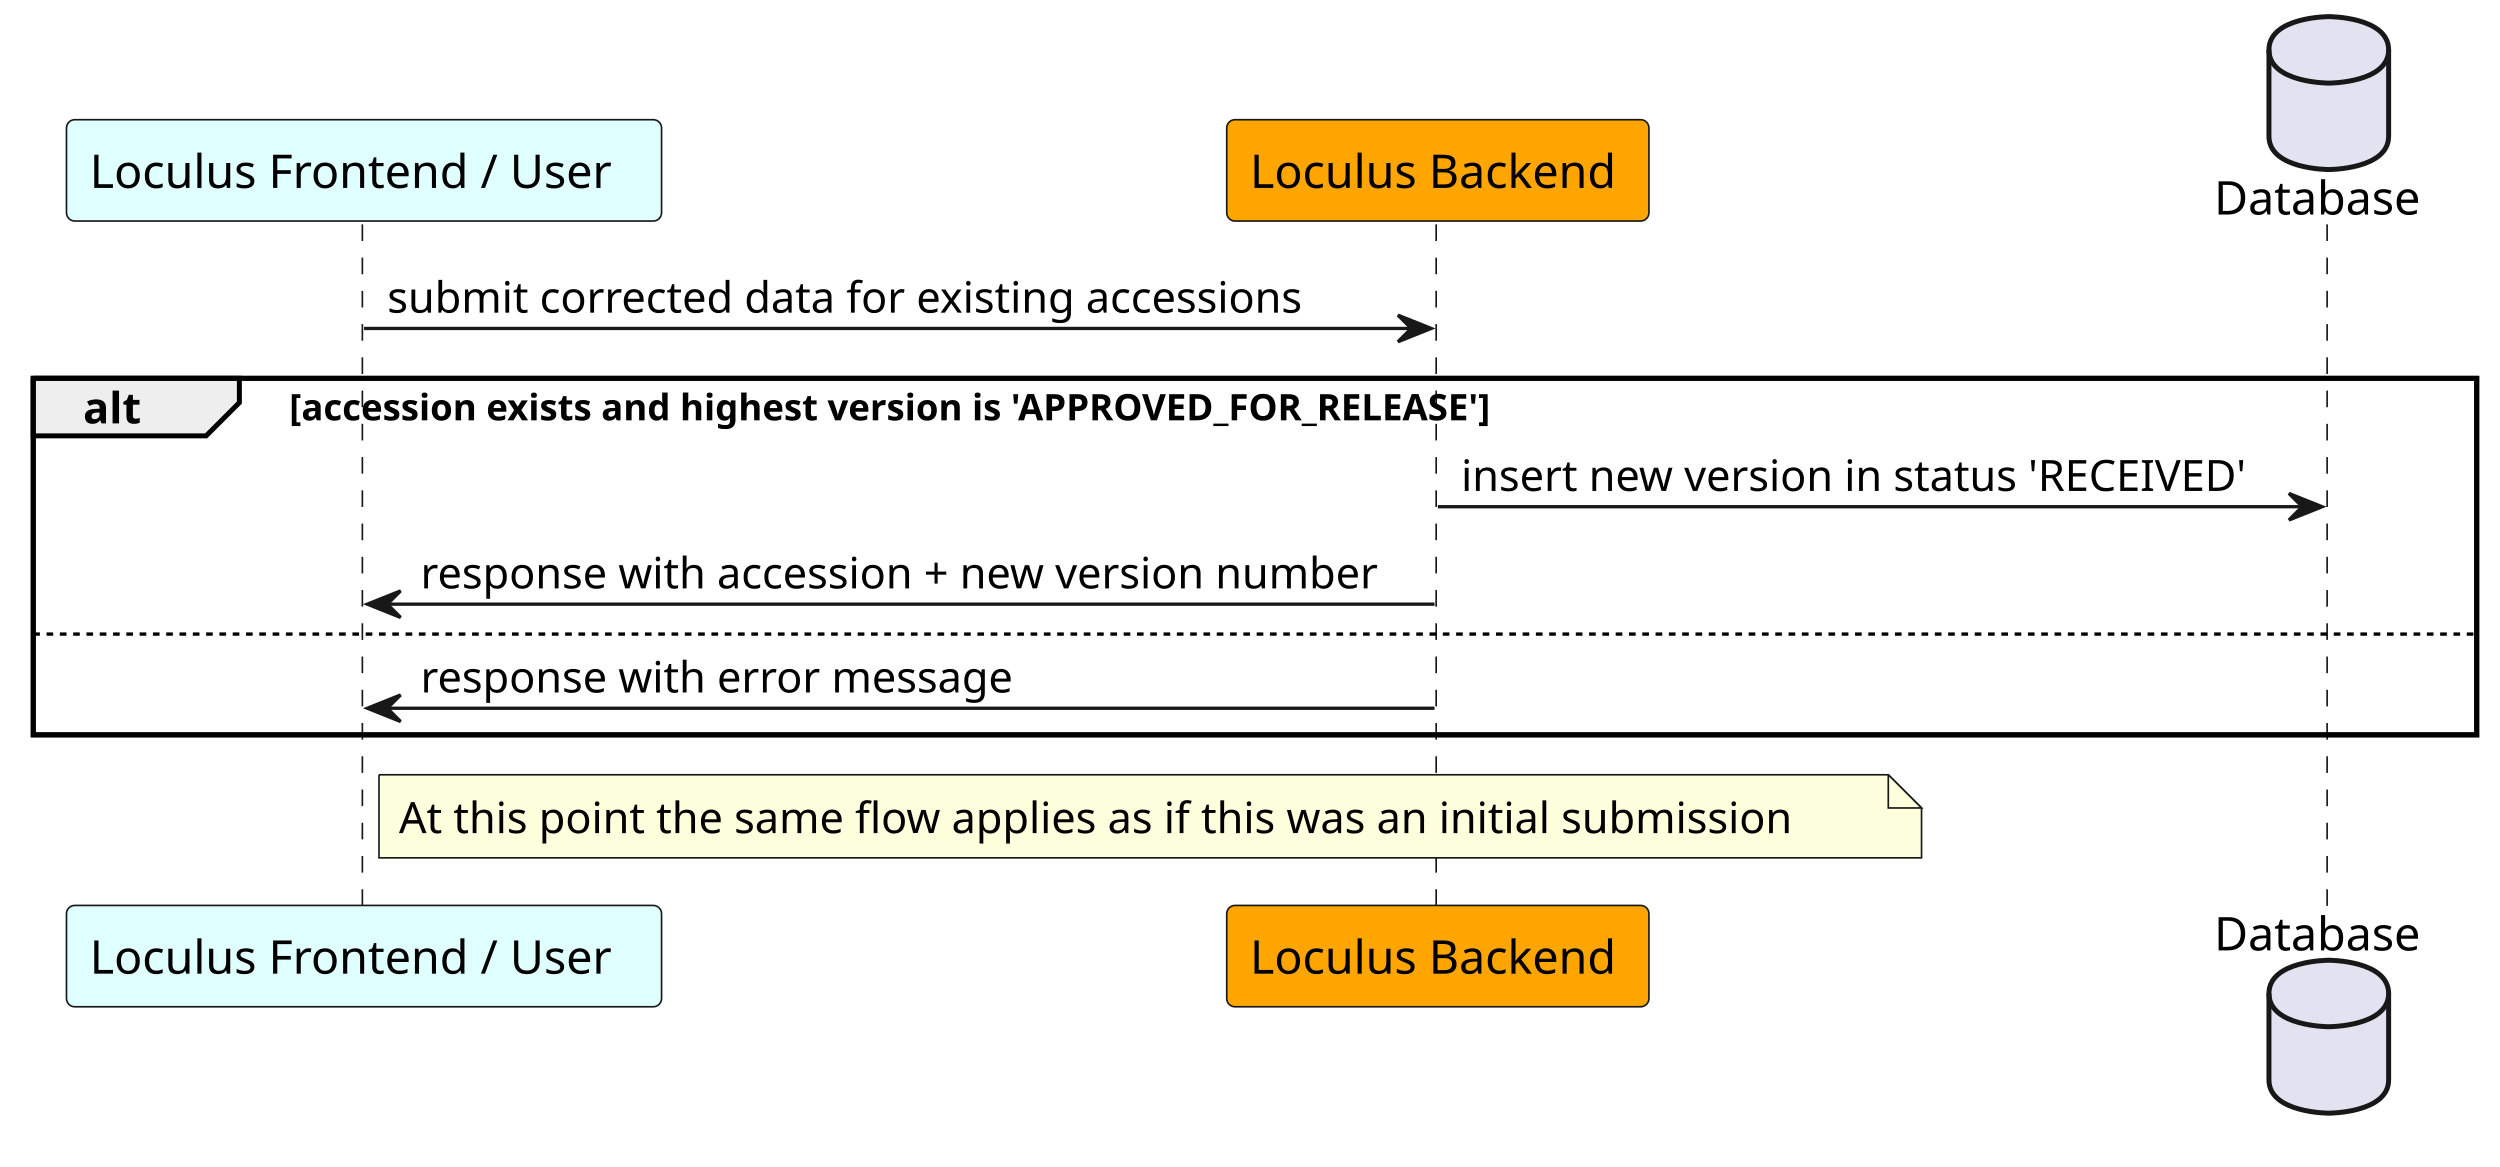
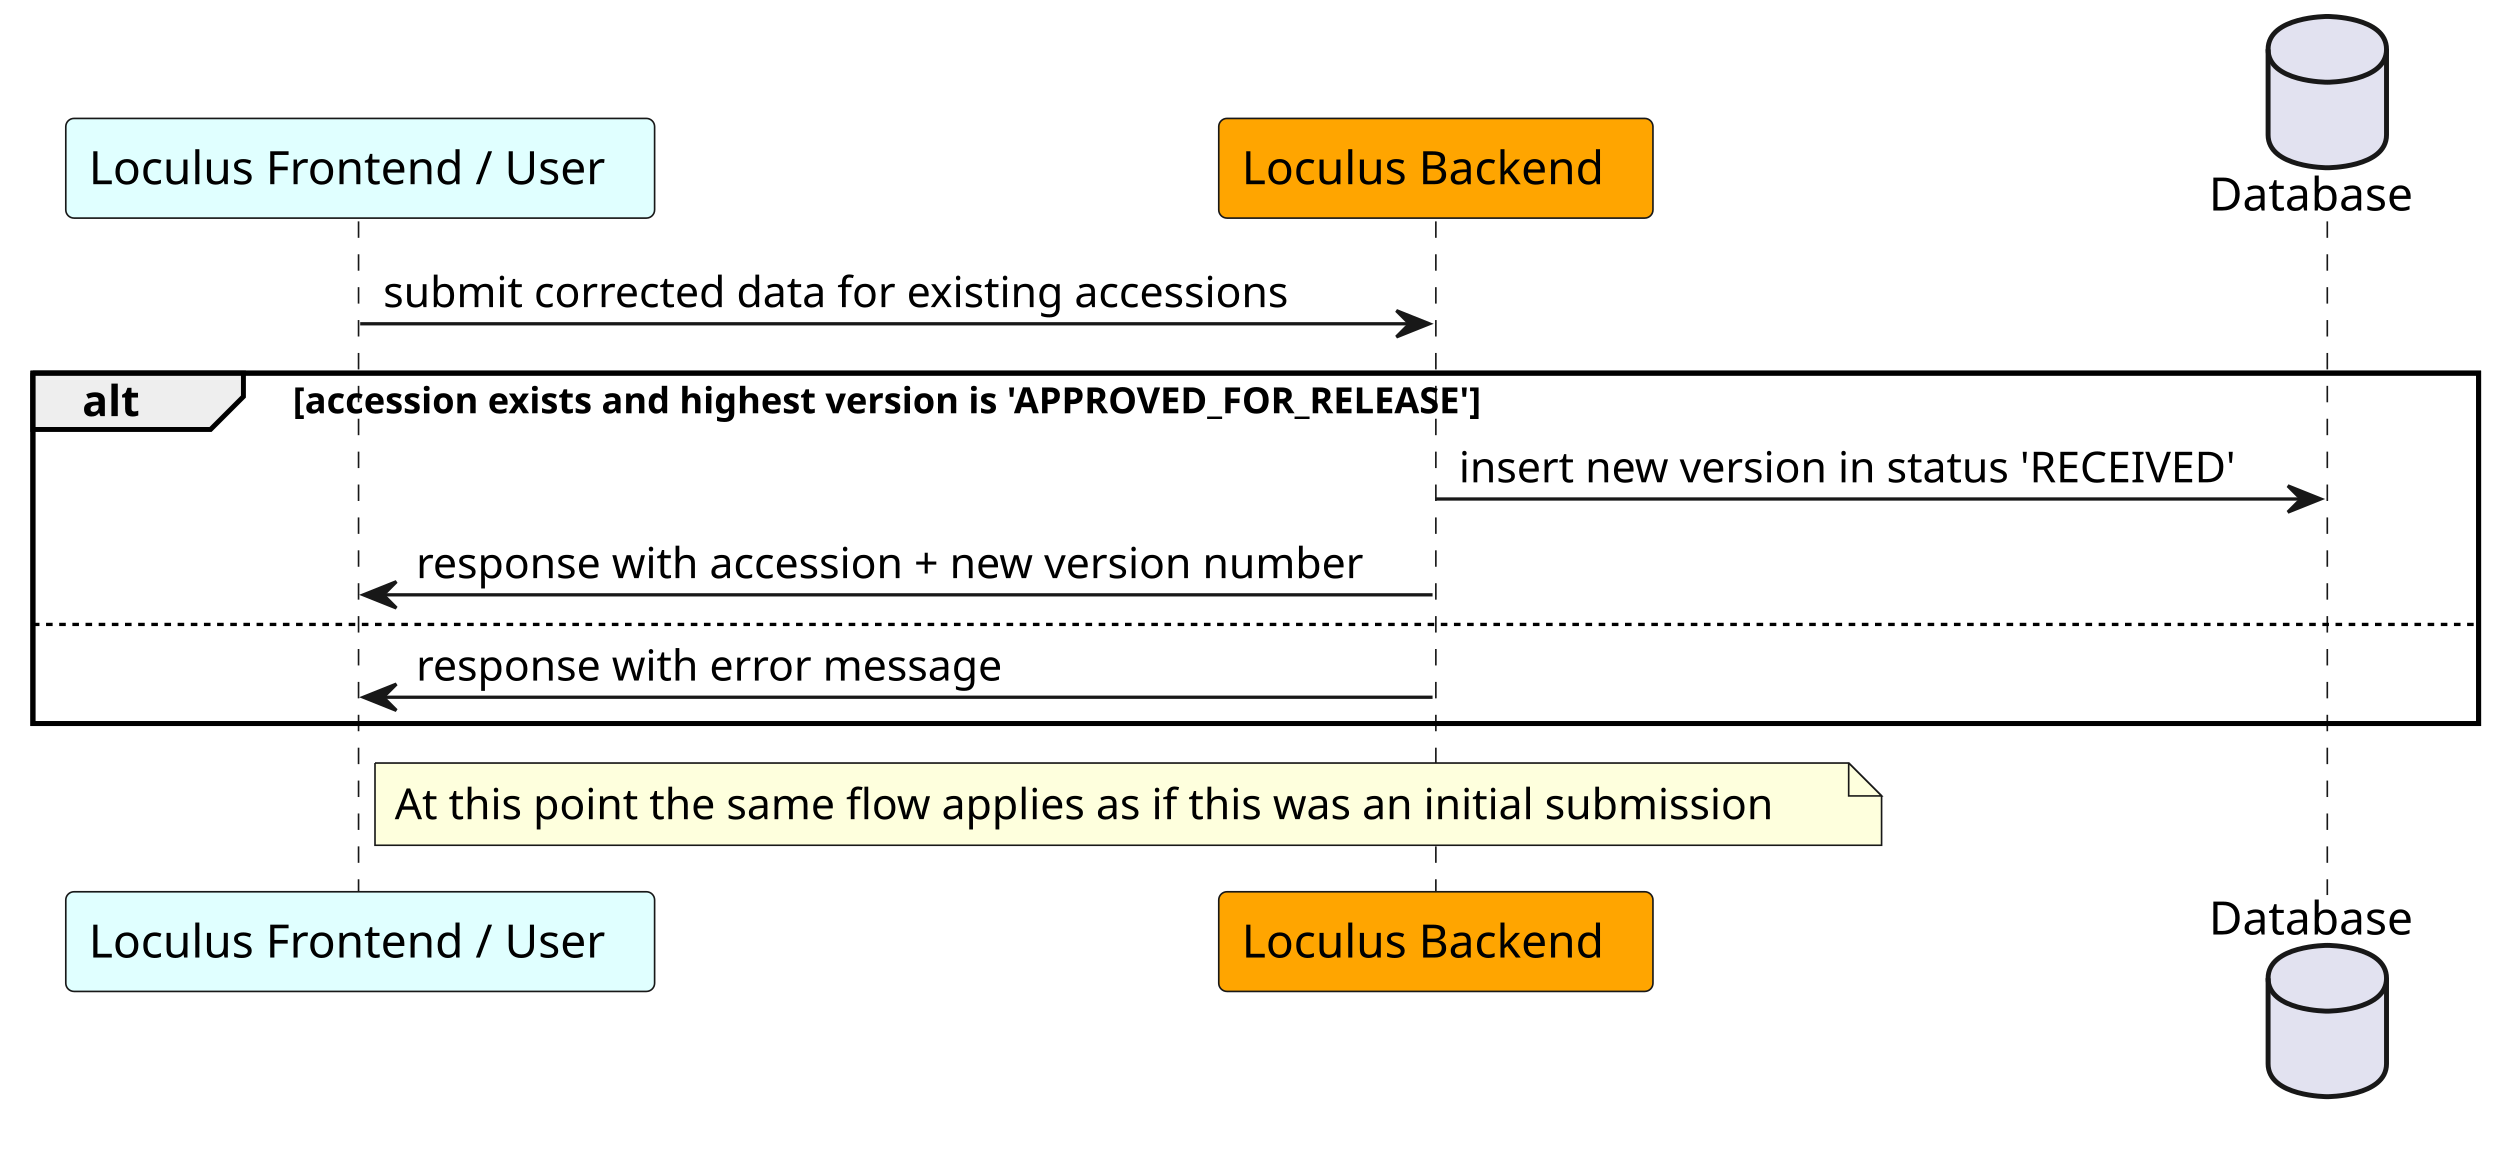
- <svg xmlns="http://www.w3.org/2000/svg" contentStyleType="text/css" height="351px" preserveAspectRatio="none" style="width:752px;height:351px;background:#FFFFFF;" version="1.1" viewBox="0 0 752 351" width="752px" zoomAndPan="magnify">
+ <svg xmlns="http://www.w3.org/2000/svg" contentStyleType="text/css" height="350px" preserveAspectRatio="none" style="width:760px;height:350px;background:#FFFFFF;" version="1.1" viewBox="0 0 760 350" width="760px" zoomAndPan="magnify">
  <defs />
  <g>
-     <rect fill="none" height="107.242" style="stroke:#000000;stroke-width:1.5;" width="735" x="10" y="113.799" />
-     <line style="stroke:#181818;stroke-width:0.5;stroke-dasharray:5.0,5.0;" x1="109" x2="109" y1="67.488" y2="273.352" />
-     <line style="stroke:#181818;stroke-width:0.5;stroke-dasharray:5.0,5.0;" x1="432" x2="432" y1="67.488" y2="273.352" />
-     <line style="stroke:#181818;stroke-width:0.5;stroke-dasharray:5.0,5.0;" x1="700" x2="700" y1="67.488" y2="273.352" />
-     <rect fill="#E0FFFF" height="30.488" rx="2.5" ry="2.5" style="stroke:#181818;stroke-width:0.5;" width="179" x="20" y="36" />
-     <text fill="#000000" font-family="sans-serif" font-size="14" lengthAdjust="spacing" textLength="165" x="27" y="56.535">Loculus Frontend / User</text>
-     <rect fill="#E0FFFF" height="30.488" rx="2.5" ry="2.5" style="stroke:#181818;stroke-width:0.5;" width="179" x="20" y="272.352" />
-     <text fill="#000000" font-family="sans-serif" font-size="14" lengthAdjust="spacing" textLength="165" x="27" y="292.887">Loculus Frontend / User</text>
-     <rect fill="#FFA500" height="30.488" rx="2.5" ry="2.5" style="stroke:#181818;stroke-width:0.5;" width="127" x="369" y="36" />
-     <text fill="#000000" font-family="sans-serif" font-size="14" lengthAdjust="spacing" textLength="113" x="376" y="56.535">Loculus Backend</text>
-     <rect fill="#FFA500" height="30.488" rx="2.5" ry="2.5" style="stroke:#181818;stroke-width:0.5;" width="127" x="369" y="272.352" />
-     <text fill="#000000" font-family="sans-serif" font-size="14" lengthAdjust="spacing" textLength="113" x="376" y="292.887">Loculus Backend</text>
-     <text fill="#000000" font-family="sans-serif" font-size="14" lengthAdjust="spacing" textLength="63" x="666" y="64.535">Database</text>
-     <path d="M682.5,15 C682.5,5 700.5,5 700.5,5 C700.5,5 718.5,5 718.5,15 L718.5,41 C718.5,51 700.5,51 700.5,51 C700.5,51 682.5,51 682.5,41 L682.5,15 " fill="#E2E2F0" style="stroke:#181818;stroke-width:1.5;" />
-     <path d="M682.5,15 C682.5,25 700.5,25 700.5,25 C700.5,25 718.5,25 718.5,15 " fill="none" style="stroke:#181818;stroke-width:1.5;" />
-     <text fill="#000000" font-family="sans-serif" font-size="14" lengthAdjust="spacing" textLength="63" x="666" y="285.887">Database</text>
-     <path d="M682.5,298.84 C682.5,288.84 700.5,288.84 700.5,288.84 C700.5,288.84 718.5,288.84 718.5,298.84 L718.5,324.84 C718.5,334.84 700.5,334.84 700.5,334.84 C700.5,334.84 682.5,334.84 682.5,324.84 L682.5,298.84 " fill="#E2E2F0" style="stroke:#181818;stroke-width:1.5;" />
-     <path d="M682.5,298.84 C682.5,308.84 700.5,308.84 700.5,308.84 C700.5,308.84 718.5,308.84 718.5,298.84 " fill="none" style="stroke:#181818;stroke-width:1.5;" />
-     <polygon fill="#181818" points="420.5,94.799,430.5,98.799,420.5,102.799,424.5,98.799" style="stroke:#181818;stroke-width:1.0;" />
-     <line style="stroke:#181818;stroke-width:1.0;" x1="109.5" x2="426.5" y1="98.799" y2="98.799" />
-     <text fill="#000000" font-family="sans-serif" font-size="13" lengthAdjust="spacing" textLength="288" x="116.5" y="94.057">submit corrected data for existing accessions</text>
-     <path d="M10,113.799 L72,113.799 L72,121.109 L62,131.109 L10,131.109 L10,113.799 " fill="#EEEEEE" style="stroke:#000000;stroke-width:1.5;" />
-     <rect fill="none" height="107.242" style="stroke:#000000;stroke-width:1.5;" width="735" x="10" y="113.799" />
-     <text fill="#000000" font-family="sans-serif" font-size="13" font-weight="bold" lengthAdjust="spacing" textLength="17" x="25" y="127.367">alt</text>
-     <text fill="#000000" font-family="sans-serif" font-size="11" font-weight="bold" lengthAdjust="spacing" textLength="384" x="87" y="126.434">[accession exists and highest version is 'APPROVED_FOR_RELEASE']</text>
-     <polygon fill="#181818" points="688.5,148.42,698.5,152.42,688.5,156.42,692.5,152.42" style="stroke:#181818;stroke-width:1.0;" />
-     <line style="stroke:#181818;stroke-width:1.0;" x1="432.5" x2="694.5" y1="152.42" y2="152.42" />
-     <text fill="#000000" font-family="sans-serif" font-size="13" lengthAdjust="spacing" textLength="244" x="439.5" y="147.678">insert new version in status 'RECEIVED'</text>
-     <polygon fill="#181818" points="120.5,177.731,110.5,181.731,120.5,185.731,116.5,181.731" style="stroke:#181818;stroke-width:1.0;" />
-     <line style="stroke:#181818;stroke-width:1.0;" x1="114.5" x2="431.5" y1="181.731" y2="181.731" />
-     <text fill="#000000" font-family="sans-serif" font-size="13" lengthAdjust="spacing" textLength="299" x="126.5" y="176.988">response with accession + new version number</text>
-     <line style="stroke:#000000;stroke-width:1.0;stroke-dasharray:2.0,2.0;" x1="10" x2="745" y1="190.731" y2="190.731" />
-     <polygon fill="#181818" points="120.5,209.041,110.5,213.041,120.5,217.041,116.5,213.041" style="stroke:#181818;stroke-width:1.0;" />
-     <line style="stroke:#181818;stroke-width:1.0;" x1="114.5" x2="431.5" y1="213.041" y2="213.041" />
-     <text fill="#000000" font-family="sans-serif" font-size="13" lengthAdjust="spacing" textLength="181" x="126.5" y="208.299">response with error message</text>
-     <path d="M114,233.041 L114,258.041 L578,258.041 L578,243.041 L568,233.041 L114,233.041 " fill="#FEFFDD" style="stroke:#181818;stroke-width:0.5;" />
-     <path d="M568,233.041 L568,243.041 L578,243.041 L568,233.041 " fill="#FEFFDD" style="stroke:#181818;stroke-width:0.5;" />
-     <text fill="#000000" font-family="sans-serif" font-size="13" lengthAdjust="spacing" textLength="443" x="120" y="250.609">At this point the same flow applies as if this was an initial submission</text>
+     <rect fill="none" height="106.531" style="stroke:#000000;stroke-width:1.5;" width="743.5" x="10" y="113.43" />
+     <line style="stroke:#181818;stroke-width:0.5;stroke-dasharray:5.0,5.0;" x1="109" x2="109" y1="67.297" y2="272.094" />
+     <line style="stroke:#181818;stroke-width:0.5;stroke-dasharray:5.0,5.0;" x1="436.5" x2="436.5" y1="67.297" y2="272.094" />
+     <line style="stroke:#181818;stroke-width:0.5;stroke-dasharray:5.0,5.0;" x1="707.5" x2="707.5" y1="67.297" y2="272.094" />
+     <rect fill="#E0FFFF" height="30.297" rx="2.5" ry="2.5" style="stroke:#181818;stroke-width:0.5;" width="179" x="20" y="36" />
+     <text fill="#000000" font-family="sans-serif" font-size="14" lengthAdjust="spacing" textLength="165" x="27" y="55.995">Loculus Frontend / User</text>
+     <rect fill="#E0FFFF" height="30.297" rx="2.5" ry="2.5" style="stroke:#181818;stroke-width:0.5;" width="179" x="20" y="271.094" />
+     <text fill="#000000" font-family="sans-serif" font-size="14" lengthAdjust="spacing" textLength="165" x="27" y="291.089">Loculus Frontend / User</text>
+     <rect fill="#FFA500" height="30.297" rx="2.5" ry="2.5" style="stroke:#181818;stroke-width:0.5;" width="132" x="370.5" y="36" />
+     <text fill="#000000" font-family="sans-serif" font-size="14" lengthAdjust="spacing" textLength="118" x="377.5" y="55.995">Loculus Backend</text>
+     <rect fill="#FFA500" height="30.297" rx="2.5" ry="2.5" style="stroke:#181818;stroke-width:0.5;" width="132" x="370.5" y="271.094" />
+     <text fill="#000000" font-family="sans-serif" font-size="14" lengthAdjust="spacing" textLength="118" x="377.5" y="291.089">Loculus Backend</text>
+     <text fill="#000000" font-family="sans-serif" font-size="14" lengthAdjust="spacing" textLength="66" x="671.5" y="63.995">Database</text>
+     <path d="M689.5,15 C689.5,5 707.5,5 707.5,5 C707.5,5 725.5,5 725.5,15 L725.5,41 C725.5,51 707.5,51 707.5,51 C707.5,51 689.5,51 689.5,41 L689.5,15 " fill="#E2E2F0" style="stroke:#181818;stroke-width:1.5;" />
+     <path d="M689.5,15 C689.5,25 707.5,25 707.5,25 C707.5,25 725.5,25 725.5,15 " fill="none" style="stroke:#181818;stroke-width:1.5;" />
+     <text fill="#000000" font-family="sans-serif" font-size="14" lengthAdjust="spacing" textLength="66" x="671.5" y="284.089">Database</text>
+     <path d="M689.5,297.391 C689.5,287.391 707.5,287.391 707.5,287.391 C707.5,287.391 725.5,287.391 725.5,297.391 L725.5,323.391 C725.5,333.391 707.5,333.391 707.5,333.391 C707.5,333.391 689.5,333.391 689.5,323.391 L689.5,297.391 " fill="#E2E2F0" style="stroke:#181818;stroke-width:1.5;" />
+     <path d="M689.5,297.391 C689.5,307.391 707.5,307.391 707.5,307.391 C707.5,307.391 725.5,307.391 725.5,297.391 " fill="none" style="stroke:#181818;stroke-width:1.5;" />
+     <polygon fill="#181818" points="424.5,94.43,434.5,98.43,424.5,102.43,428.5,98.43" style="stroke:#181818;stroke-width:1.0;" />
+     <line style="stroke:#181818;stroke-width:1.0;" x1="109.5" x2="430.5" y1="98.43" y2="98.43" />
+     <text fill="#000000" font-family="sans-serif" font-size="13" lengthAdjust="spacing" textLength="290" x="116.5" y="93.364">submit corrected data for existing accessions</text>
+     <path d="M10,113.43 L74,113.43 L74,120.562 L64,130.562 L10,130.562 L10,113.43 " fill="#EEEEEE" style="stroke:#000000;stroke-width:1.5;" />
+     <rect fill="none" height="106.531" style="stroke:#000000;stroke-width:1.5;" width="743.5" x="10" y="113.43" />
+     <text fill="#000000" font-family="sans-serif" font-size="13" font-weight="bold" lengthAdjust="spacing" textLength="19" x="25" y="126.497">alt</text>
+     <text fill="#000000" font-family="sans-serif" font-size="11" font-weight="bold" lengthAdjust="spacing" textLength="432" x="89" y="125.64">[accession exists and highest version is 'APPROVED_FOR_RELEASE']</text>
+     <polygon fill="#181818" points="695.5,147.695,705.5,151.695,695.5,155.695,699.5,151.695" style="stroke:#181818;stroke-width:1.0;" />
+     <line style="stroke:#181818;stroke-width:1.0;" x1="436.5" x2="701.5" y1="151.695" y2="151.695" />
+     <text fill="#000000" font-family="sans-serif" font-size="13" lengthAdjust="spacing" textLength="247" x="443.5" y="146.629">insert new version in status 'RECEIVED'</text>
+     <polygon fill="#181818" points="120.5,176.828,110.5,180.828,120.5,184.828,116.5,180.828" style="stroke:#181818;stroke-width:1.0;" />
+     <line style="stroke:#181818;stroke-width:1.0;" x1="114.5" x2="435.5" y1="180.828" y2="180.828" />
+     <text fill="#000000" font-family="sans-serif" font-size="13" lengthAdjust="spacing" textLength="303" x="126.5" y="175.762">response with accession + new version number</text>
+     <line style="stroke:#000000;stroke-width:1.0;stroke-dasharray:2.0,2.0;" x1="10" x2="753.5" y1="189.828" y2="189.828" />
+     <polygon fill="#181818" points="120.5,207.961,110.5,211.961,120.5,215.961,116.5,211.961" style="stroke:#181818;stroke-width:1.0;" />
+     <line style="stroke:#181818;stroke-width:1.0;" x1="114.5" x2="435.5" y1="211.961" y2="211.961" />
+     <text fill="#000000" font-family="sans-serif" font-size="13" lengthAdjust="spacing" textLength="186" x="126.5" y="206.895">response with error message</text>
+     <path d="M114,231.961 L114,256.961 L572,256.961 L572,241.961 L562,231.961 L114,231.961 " fill="#FEFFDD" style="stroke:#181818;stroke-width:0.5;" />
+     <path d="M562,231.961 L562,241.961 L572,241.961 L562,231.961 " fill="#FEFFDD" style="stroke:#181818;stroke-width:0.5;" />
+     <text fill="#000000" font-family="sans-serif" font-size="13" lengthAdjust="spacing" textLength="437" x="120" y="249.028">At this point the same flow applies as if this was an initial submission</text>
  </g>
</svg>
